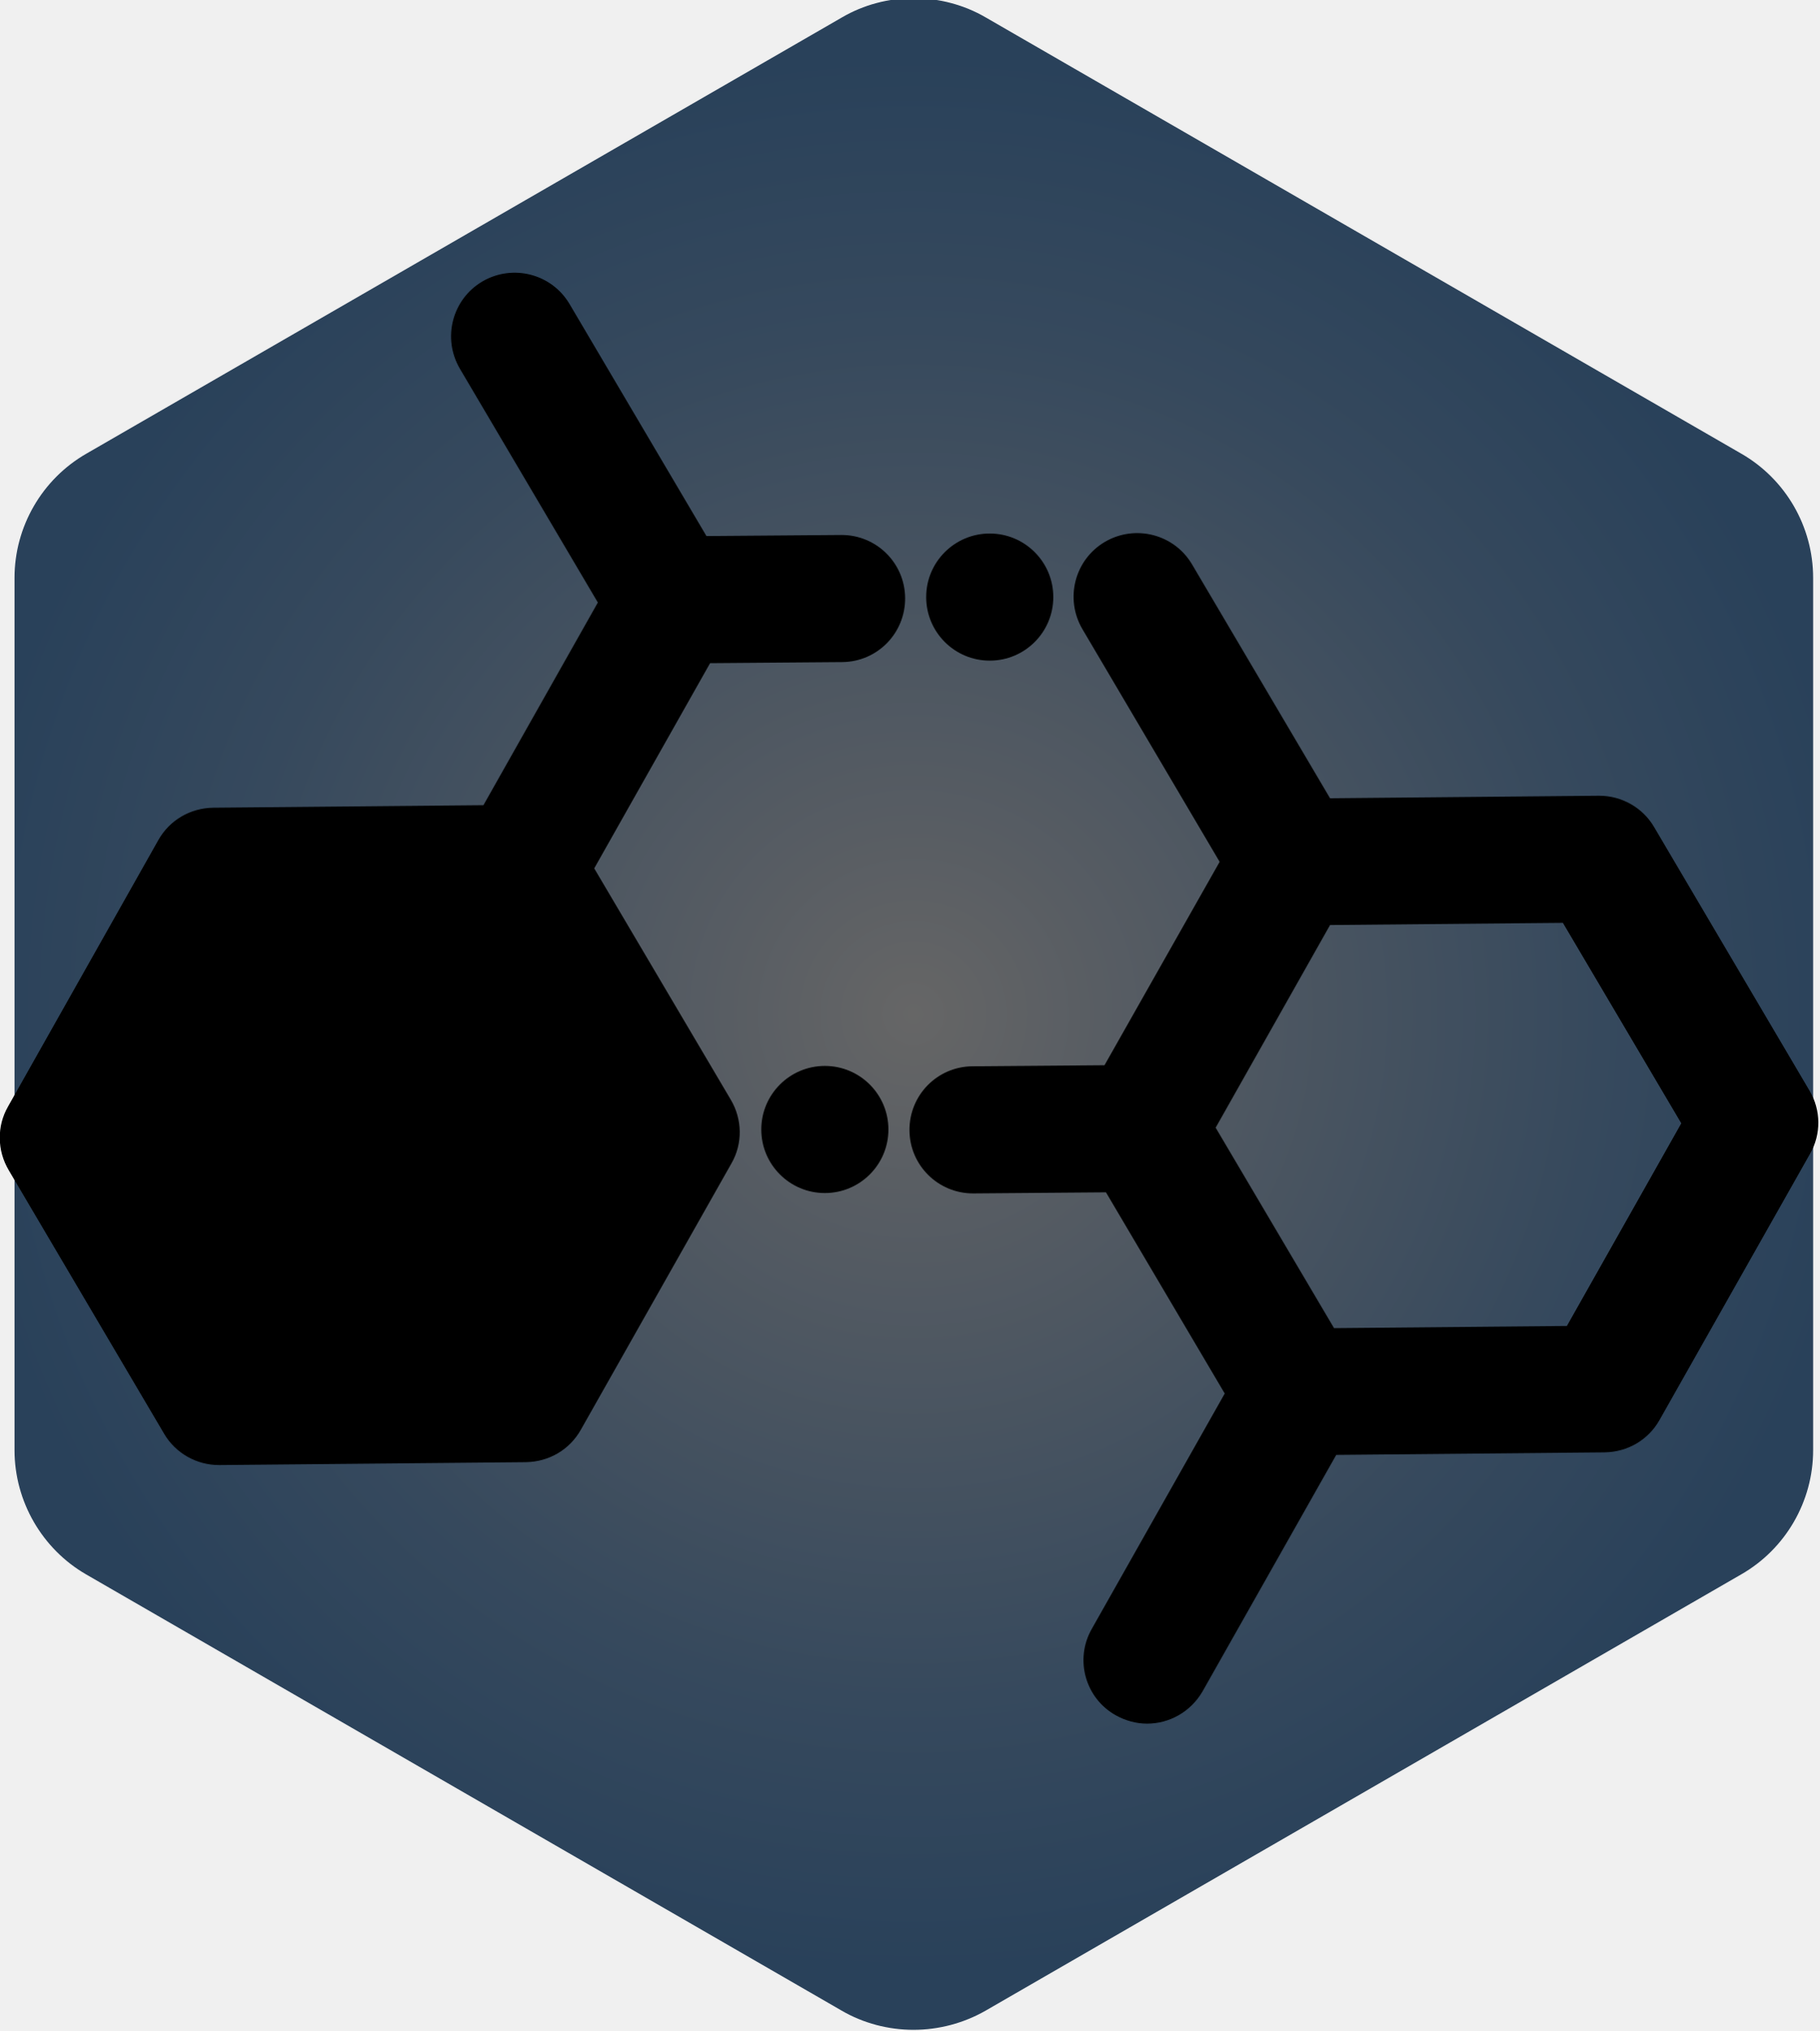
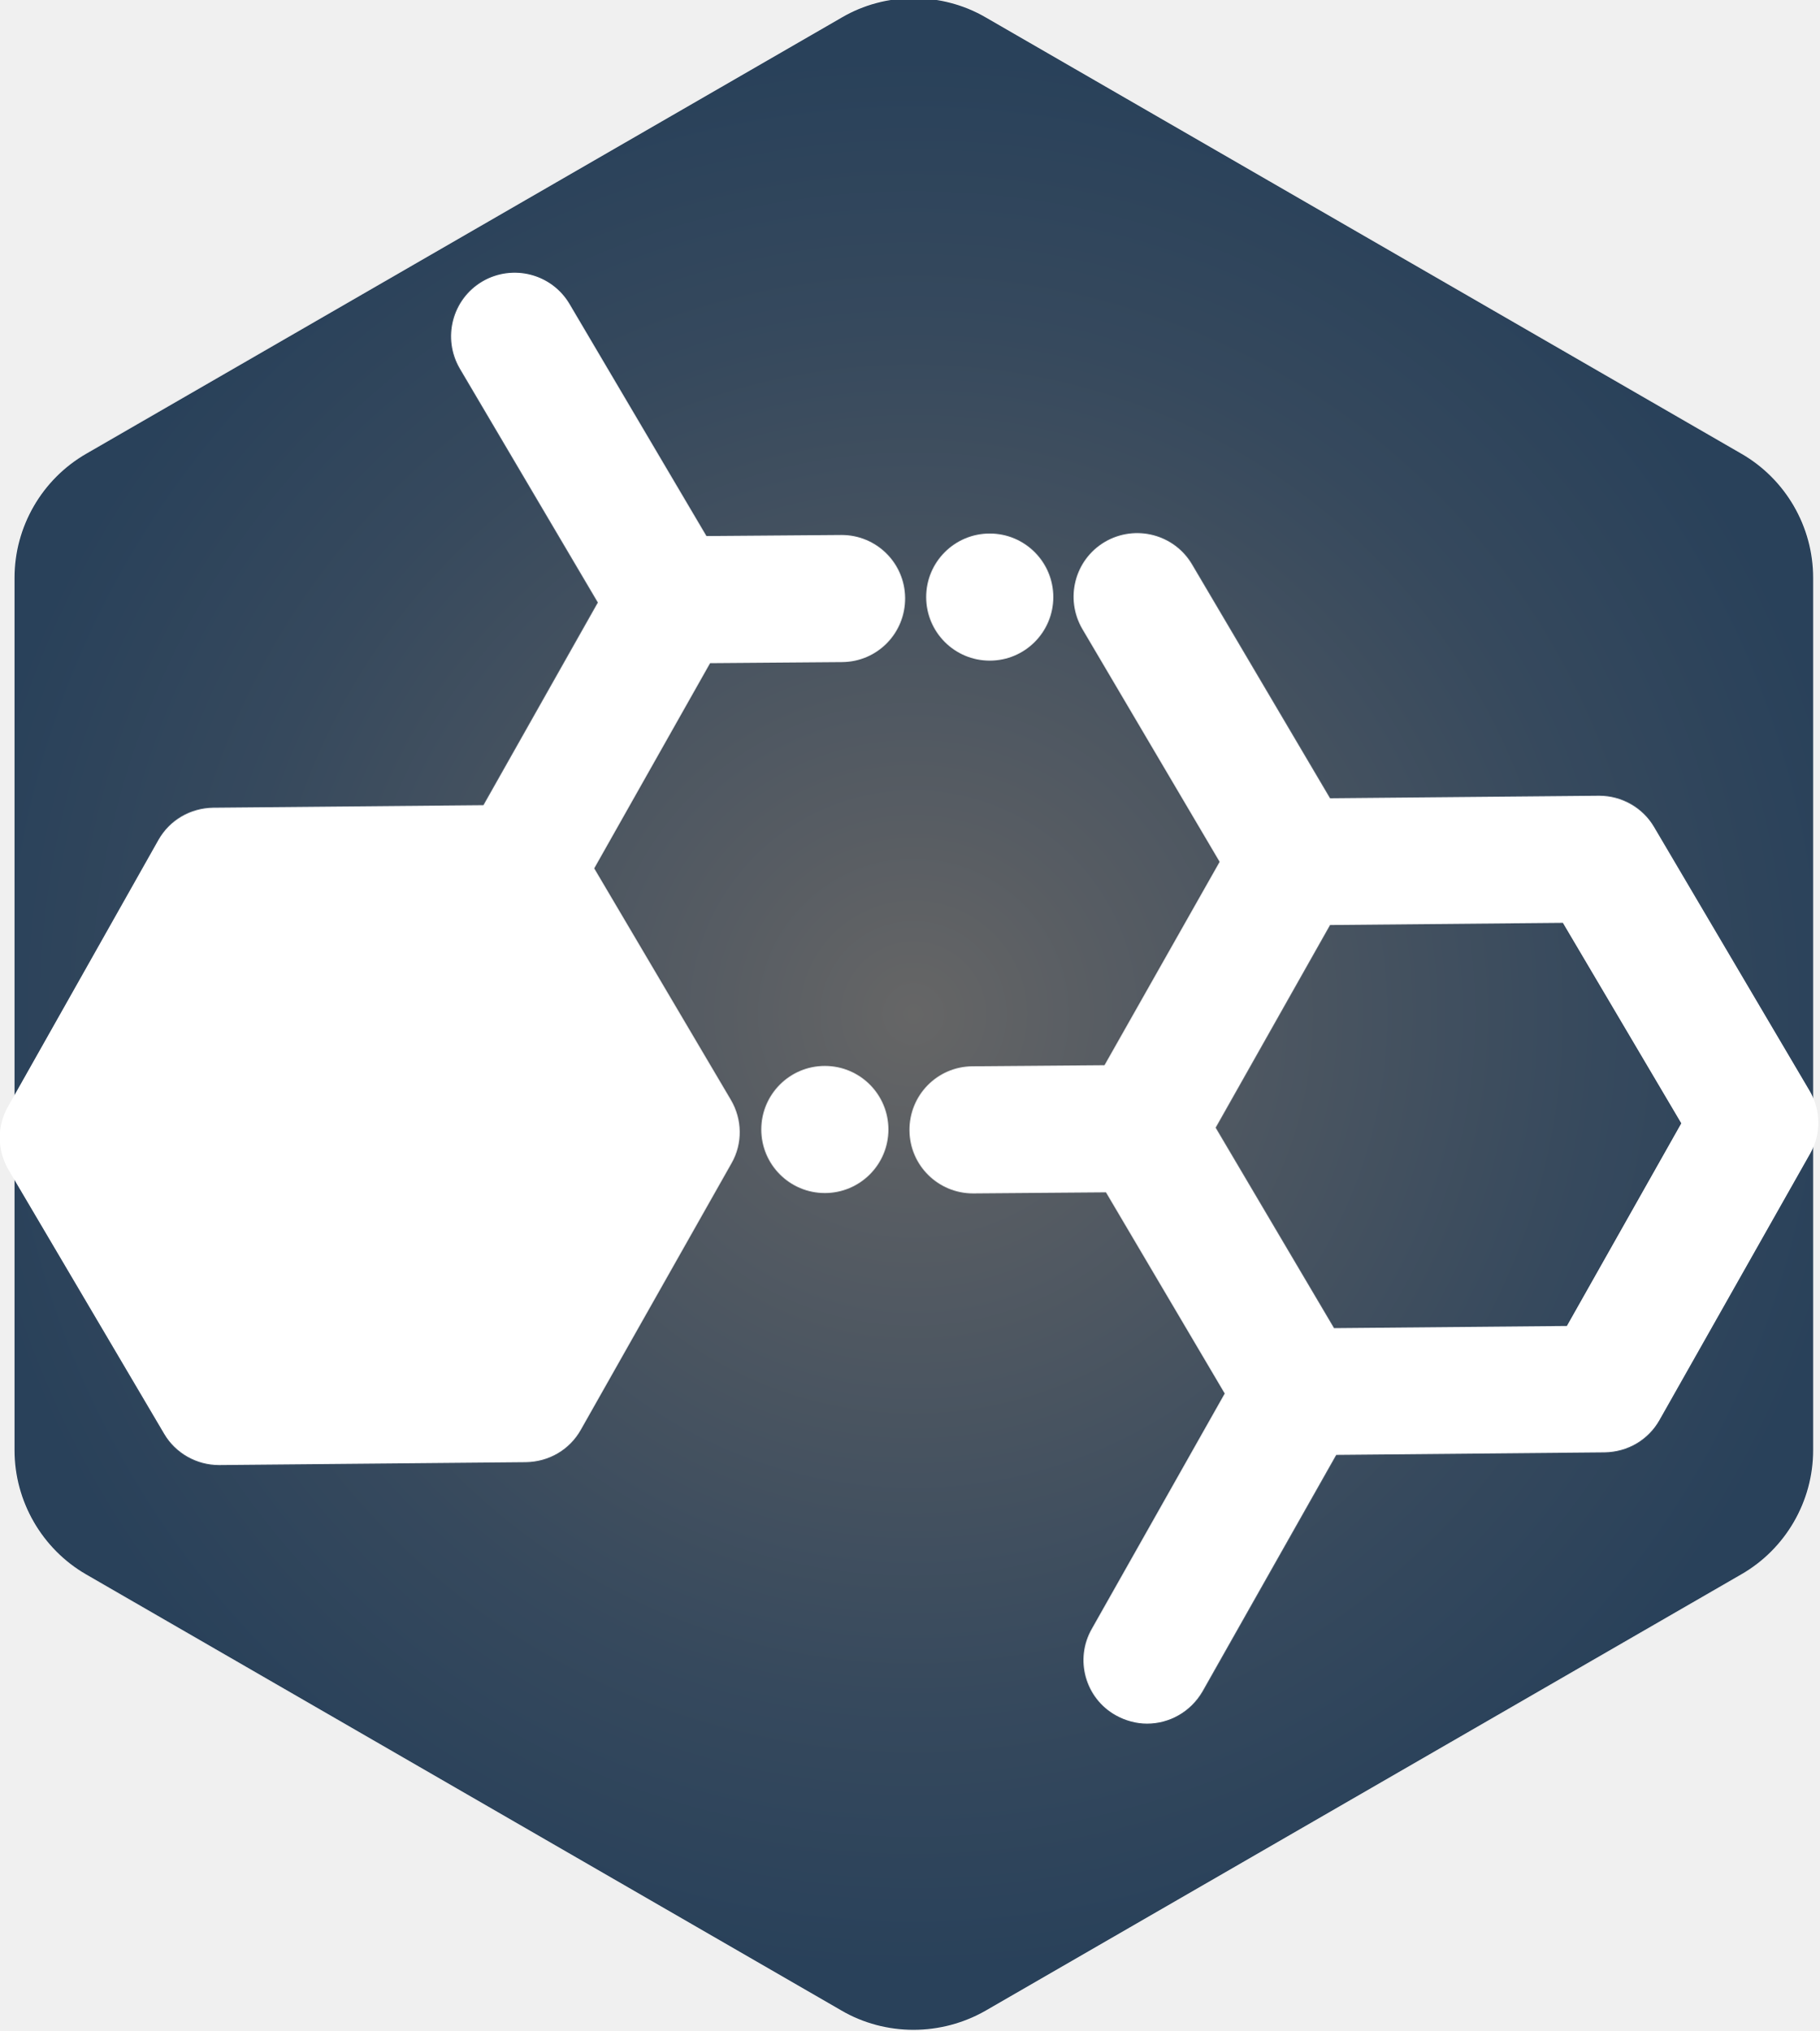
<svg xmlns="http://www.w3.org/2000/svg" version="1.1" id="logo" x="0px" y="0px" viewBox="0 0 501 559">
  <style type="text/css">
  .st0c{fill:url(#SVGID_1_2);}
+   .st1c{fill:white;}
</style>
  <radialGradient id="SVGID_1_2" cx="251.5" cy="279.212" r="264.079" gradientUnits="userSpaceOnUse">
    <stop offset="0" style="stop-color:#666666" />
    <stop offset="0.195" style="stop-color:#585D63" />
    <stop offset="0.716" style="stop-color:#36495D" />
    <stop offset="1" style="stop-color:#29415A" />
  </radialGradient>
  <path class="st0c" d="M251.5,558.9c-6.9,0-13.8-1.8-19.8-5.3l-208-120.1C11.6,426.5,4,413.4,4,399.3V159.1c0-14.1,7.6-27.2,19.8-34.2   l208-120.1c6-3.5,12.8-5.3,19.8-5.3c6.9,0,13.8,1.8,19.8,5.3l208,120.1c12.2,7,19.8,20.1,19.8,34.2v240.2c0,14.1-7.6,27.2-19.8,34.2   l-208,120.1C265.3,557.1,258.4,558.9,251.5,558.9z" />
  <g>
    <path class="st1c" d="M498.2,300.3l-42.8-72.6c-3.1-5.3-8.9-8.6-15.1-8.6c-0.1,0-0.1,0-0.2,0l-73.9,0.7l-38-64.4     c-4.9-8.3-15.6-11.1-24-6.2c-8.3,4.9-11.1,15.6-6.2,24l37.8,64.1l-31.7,56l-36.4,0.3c-9.7,0.1-17.4,8-17.3,17.7     c0.1,9.6,7.9,17.3,17.5,17.3c0.1,0,0.1,0,0.2,0l36.4-0.3l32.7,55.4l-36.6,64.8c-4.8,8.4-1.8,19.1,6.6,23.8c2.7,1.5,5.7,2.3,8.6,2.3     c6.1,0,12-3.2,15.3-8.9l36.8-65.1l73.9-0.7c6.3-0.1,12-3.4,15.1-8.9l41.5-73.4C501.4,312.3,501.4,305.7,498.2,300.3z M431.4,365.1     l-64.1,0.6l-32.6-55.2l31.5-55.8l64.1-0.6l32.6,55.2L431.4,365.1z" />
    <path class="st1c" d="M231.7,147.3c-0.1,0-0.1,0-0.2,0l-37,0.3l-37.7-63.9c-4.9-8.3-15.6-11.1-24-6.2c-8.3,4.9-11.1,15.6-6.2,24     l38,64.4l-31.5,55.8l-74.4,0.7c-6.3,0.1-12,3.4-15.1,8.9L2.2,304.7c-3.1,5.4-3,12.1,0.2,17.5l42.8,72.6c3.1,5.3,8.9,8.6,15.1,8.6     c0.1,0,0.1,0,0.2,0l84.3-0.8c6.3-0.1,12-3.4,15.1-8.9l41.5-73.4c3.1-5.4,3-12.1-0.2-17.5l-37.6-63.7l31.9-56.5l36.4-0.3     c9.7-0.1,17.4-8,17.3-17.7C249.1,155,241.3,147.3,231.7,147.3z" />
    <circle class="st1c" cx="272.5" cy="164.4" r="17.5" />
    <circle class="st1c" cx="227.1" cy="311" r="17.5" />
  </g>
</svg>
